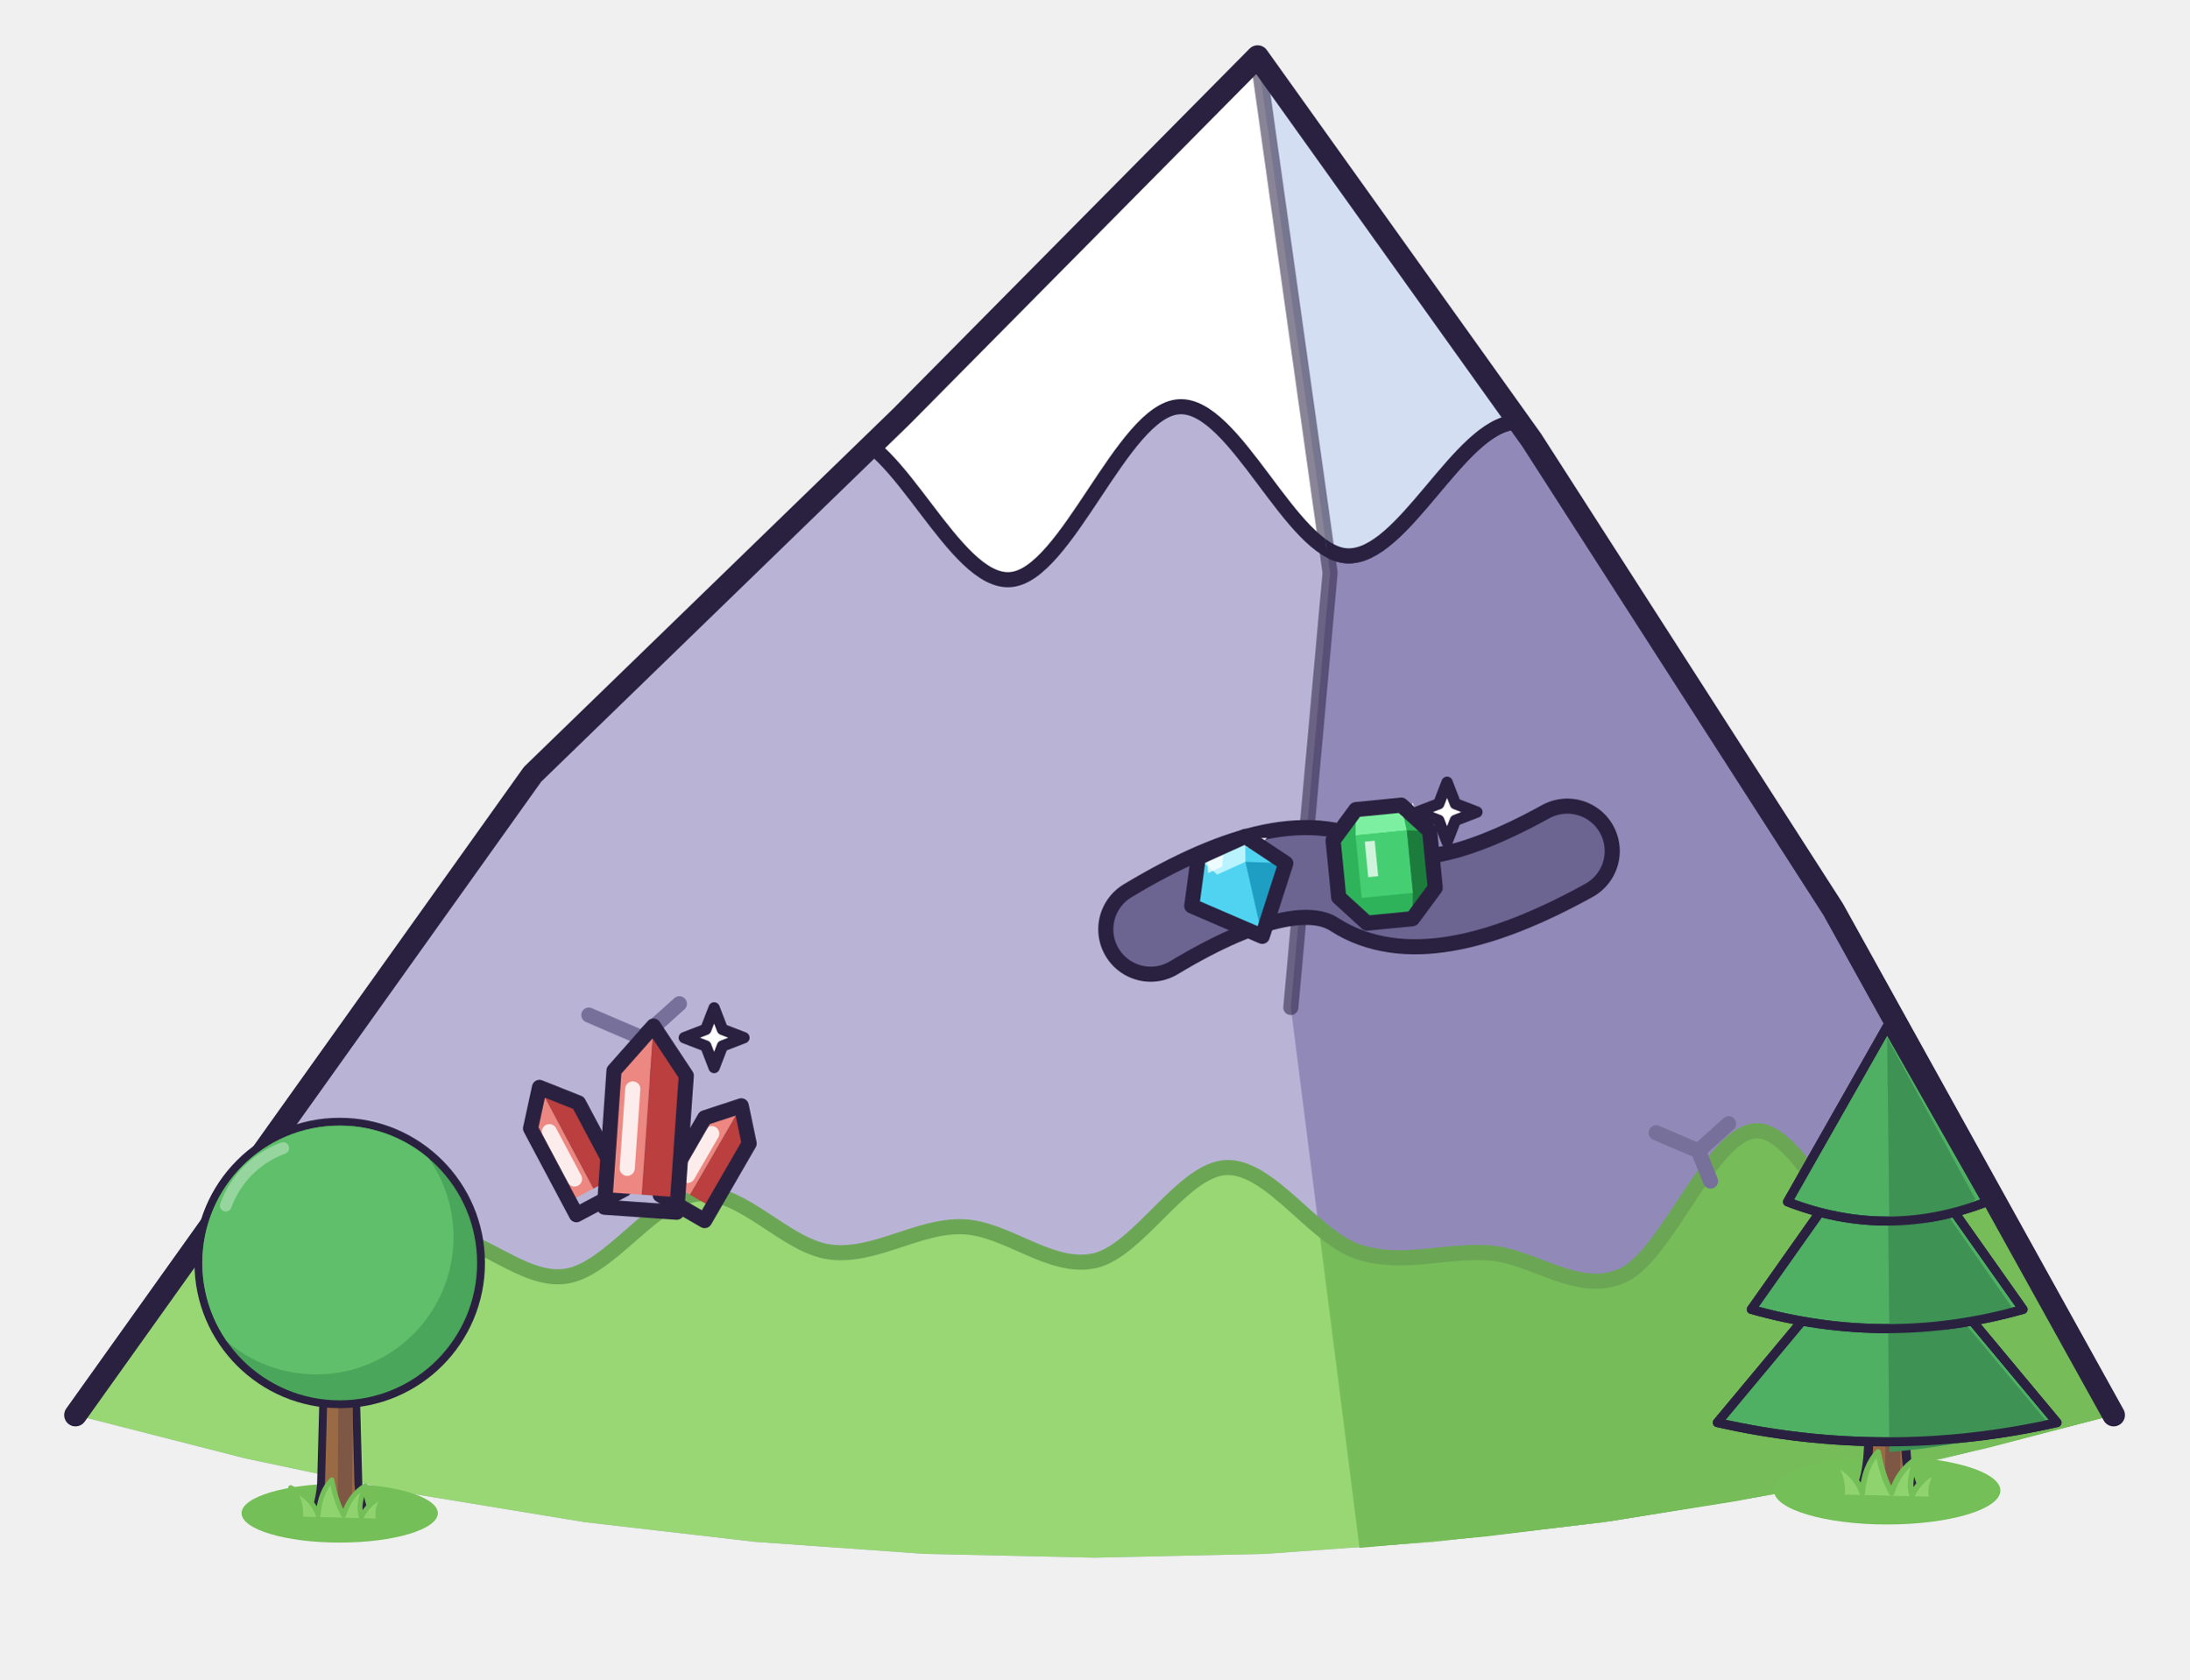
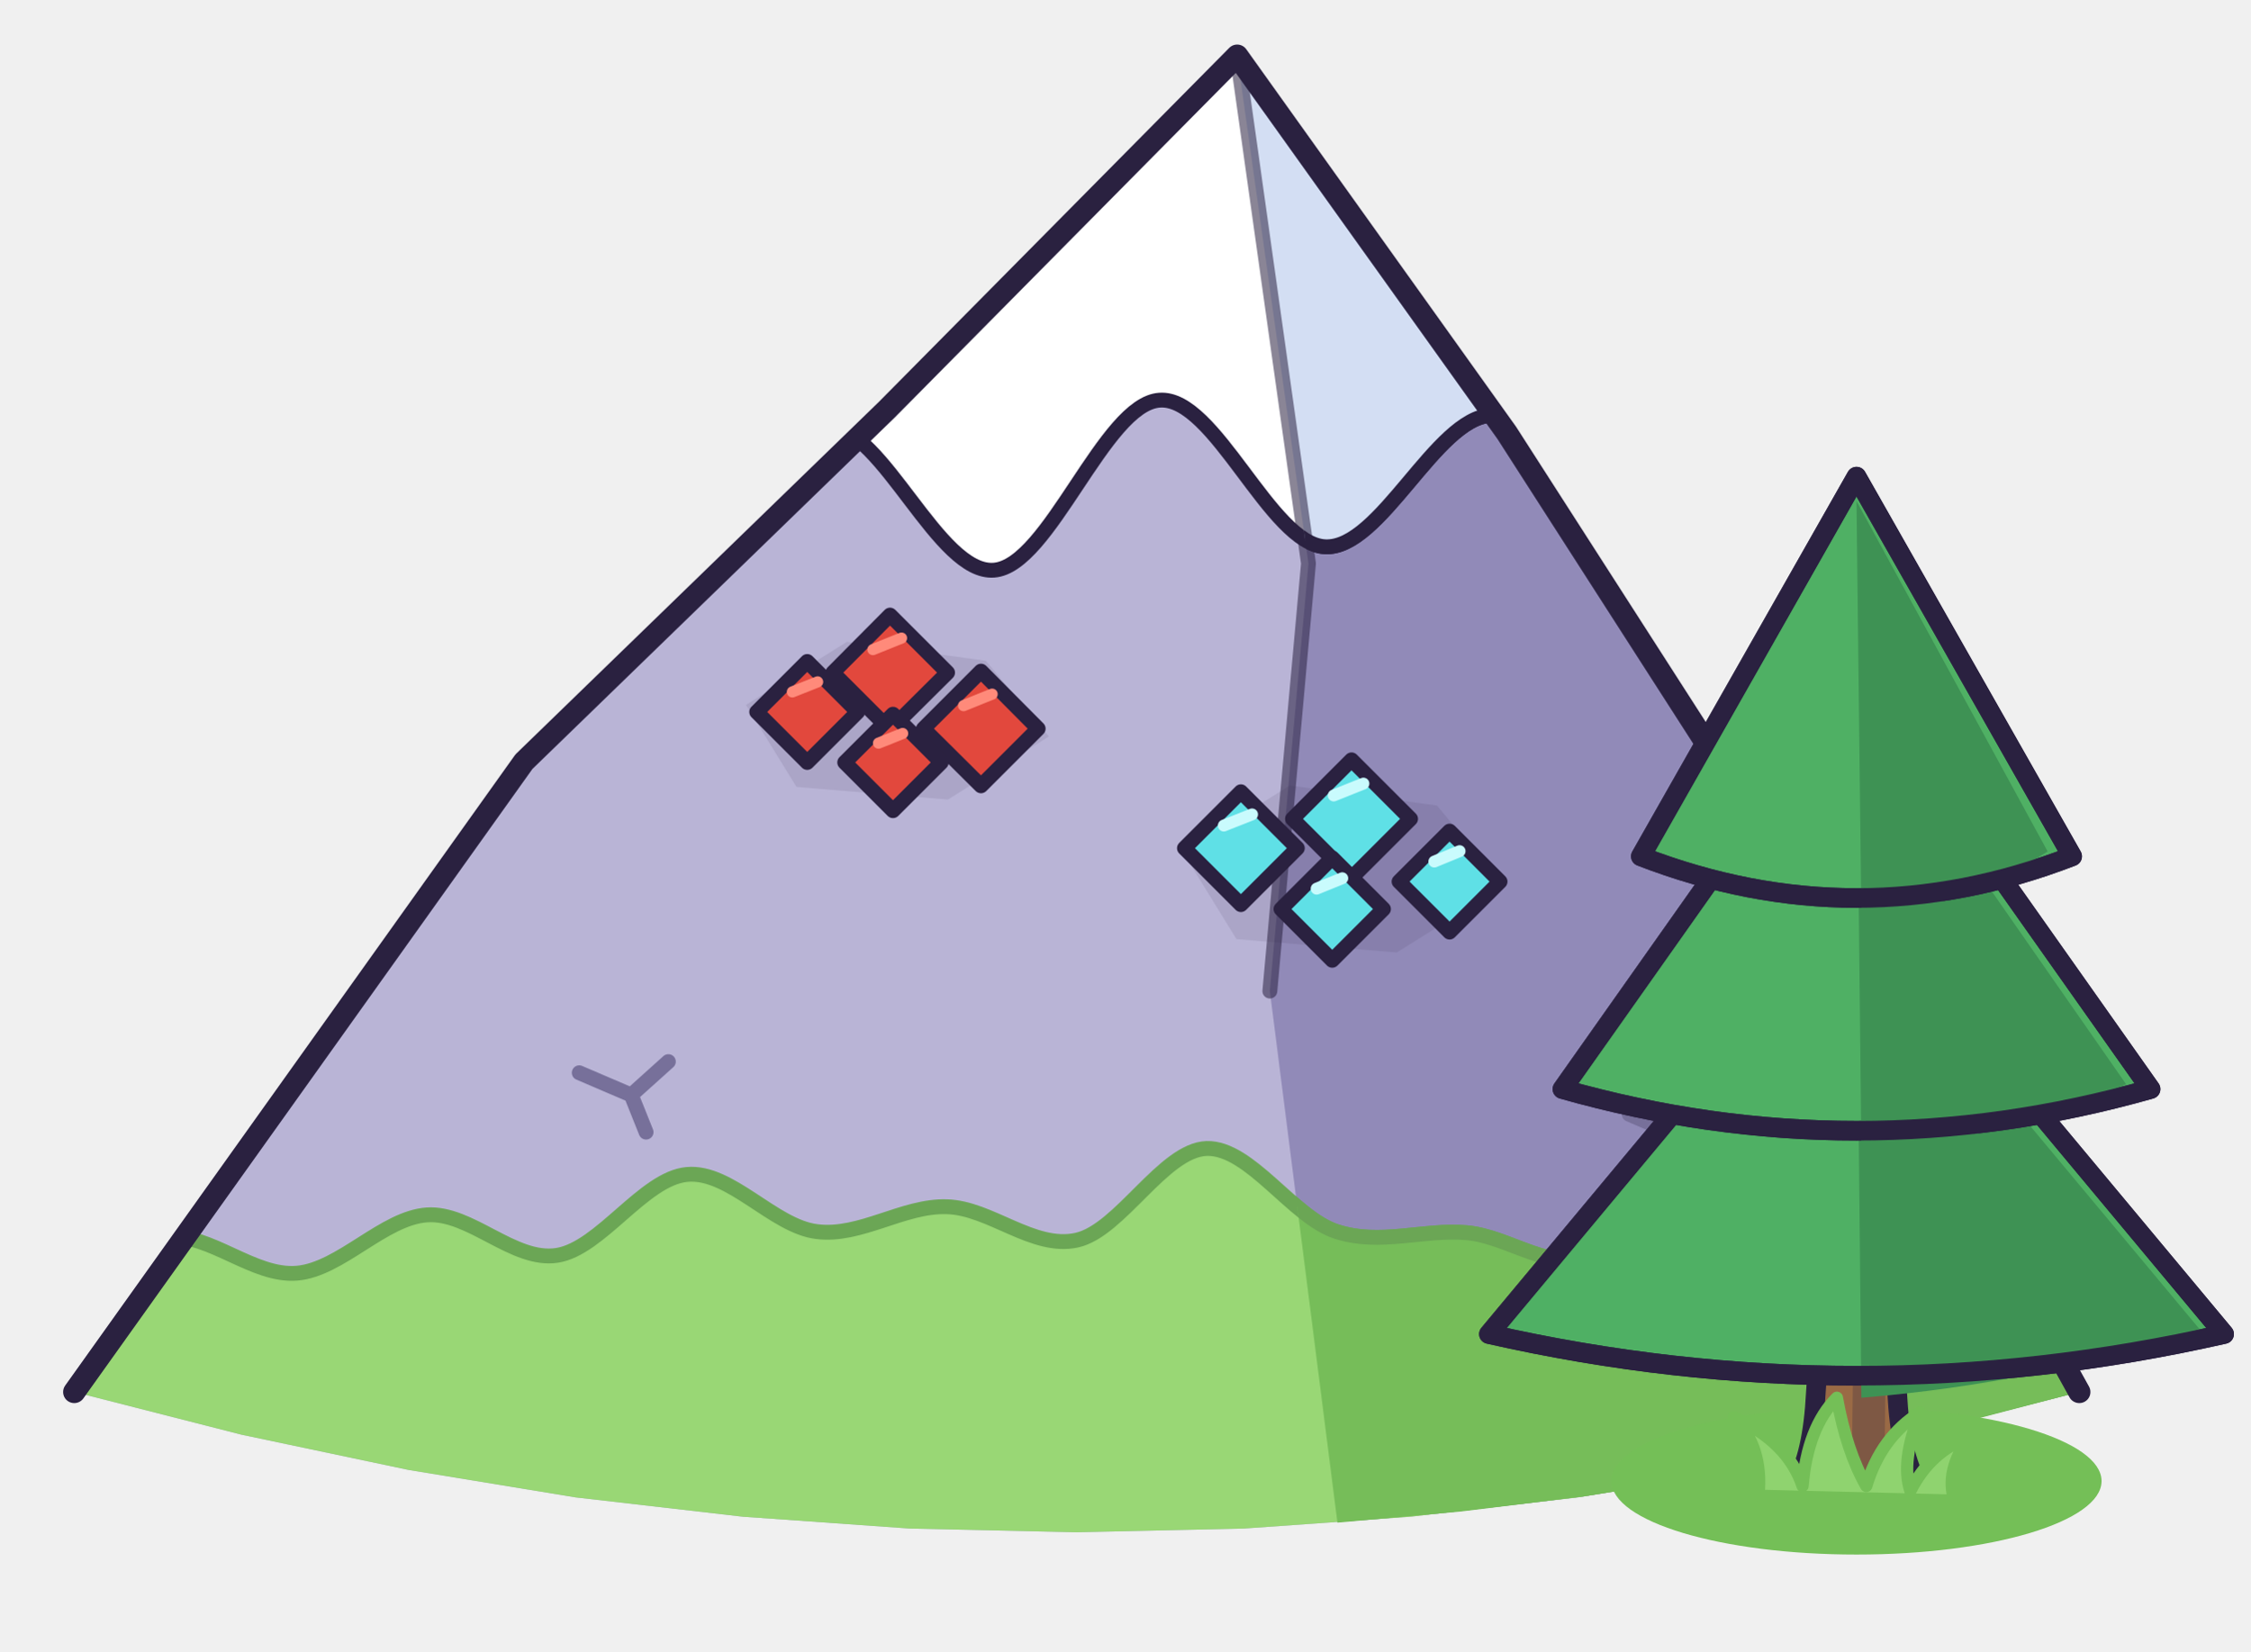
- <svg xmlns="http://www.w3.org/2000/svg" width="580" height="445" viewBox="0 0 580 445" stroke-linejoin="round" stroke-linecap="round">
+ <svg xmlns="http://www.w3.org/2000/svg" width="606" height="445" viewBox="0 0 606 445" stroke-linejoin="round" stroke-linecap="round">
  <defs>
    <clipPath id="montagne-moyenne-b-d1">
      <path d="M-270,0 L-148.9,-169.8 L-51.2,-264.6 L43.2,-360 L115.8,-258.4 L195.7,-134 L270,0 L225,11.5 L180,21 L135,28.4 L90,33.6 L45,36.8 L0,37.8 L-45,36.8 L-90,33.6 L-135,28.4 L-180,21 L-225,11.5 Z" />
    </clipPath>
    <clipPath id="montagne-moyenne-b-d2">
      <path d="M43.2,-360 L115.8,-258.4 L195.7,-134 L270,0 L236.7,8.7 L203.4,16.3 L170.1,22.8 L136.8,28.1 L103.5,32.2 L70.2,35.2 L52,-108 L62.4,-223.2 L43.2,-360 Z" />
    </clipPath>
  </defs>
  <g transform="translate(290 375)">
    <path d="M-270,0 L-148.9,-169.8 L-51.2,-264.6 L43.2,-360 L115.8,-258.4 L195.7,-134 L270,0 L225,11.5 L180,21 L135,28.4 L90,33.6 L45,36.8 L0,37.8 L-45,36.8 L-90,33.6 L-135,28.4 L-180,21 L-225,11.5 Z" fill="#b9b4d6" />
    <g clip-path="url(#montagne-moyenne-b-d1)">
      <path d="M43.2,-360 L115.8,-258.4 L195.7,-134 L270,0 L236.7,8.7 L203.4,16.3 L170.1,22.8 L136.8,28.1 L103.5,32.2 L70.2,35.2 L52,-108 L62.4,-223.2 L43.2,-360 Z" fill="#918ab8" />
    </g>
    <g clip-path="url(#montagne-moyenne-b-d1)">
      <path d="M-290 108 L-280 -26.2 C-274.2 -28.8 -256.7 -40.8 -245 -41.8 C-233.3 -42.7 -221.7 -31 -210 -32 C-198.3 -33 -186.7 -46.9 -175 -47.7 C-163.3 -48.5 -151.7 -35 -140 -36.8 C-128.3 -38.6 -116.7 -57.5 -105 -58.6 C-93.3 -59.7 -81.7 -44.6 -70 -43.2 C-58.3 -41.7 -46.7 -50.3 -35 -49.9 C-23.3 -49.6 -11.7 -38.3 0 -40.9 C11.7 -43.5 23.3 -65.2 35 -65.6 C46.7 -65.9 58.3 -46.9 70 -43.2 C81.7 -39.4 93.3 -43.9 105 -42.9 C116.7 -41.9 128.3 -31.6 140 -37 C151.7 -42.4 163.3 -74.3 175 -75.3 C186.7 -76.2 198.3 -44.4 210 -42.8 C221.7 -41.1 233.3 -65.6 245 -65.2 C256.7 -64.8 274.2 -44.5 280 -40.3 L290 108 Z" fill="#99d775" stroke="#6ba655" stroke-width="4" />
    </g>
    <g clip-path="url(#montagne-moyenne-b-d2)">
      <path d="M-290 108 L-280 -26.2 C-274.2 -28.8 -256.7 -40.8 -245 -41.8 C-233.3 -42.7 -221.7 -31 -210 -32 C-198.3 -33 -186.7 -46.9 -175 -47.7 C-163.3 -48.5 -151.7 -35 -140 -36.8 C-128.3 -38.6 -116.7 -57.5 -105 -58.6 C-93.3 -59.7 -81.7 -44.6 -70 -43.2 C-58.3 -41.7 -46.7 -50.3 -35 -49.9 C-23.3 -49.6 -11.7 -38.3 0 -40.9 C11.7 -43.5 23.3 -65.2 35 -65.6 C46.7 -65.9 58.3 -46.9 70 -43.2 C81.7 -39.4 93.3 -43.9 105 -42.9 C116.7 -41.9 128.3 -31.6 140 -37 C151.7 -42.4 163.3 -74.3 175 -75.3 C186.7 -76.2 198.3 -44.4 210 -42.8 C221.7 -41.1 233.3 -65.6 245 -65.2 C256.7 -64.8 274.2 -44.5 280 -40.3 L290 108 Z" fill="#76bd59" stroke="#6ba655" stroke-width="4" />
    </g>
    <g clip-path="url(#montagne-moyenne-b-d1)">
      <path d="M-290 -420 L290 -420 L290 -257.7 C282.6 -247.8 260.3 -196.9 245.4 -198.1 C230.5 -199.3 215.6 -259.1 200.8 -264.7 C185.9 -270.2 171 -231.7 156.2 -231.5 C141.3 -231.2 126.4 -263.7 111.5 -263.1 C96.7 -262.4 81.8 -227 66.9 -227.7 C52.1 -228.4 37.2 -268.3 22.3 -267.2 C7.4 -266.2 -7.4 -222.5 -22.3 -221.4 C-37.2 -220.2 -52.1 -259.6 -66.9 -260.2 C-81.8 -260.9 -96.7 -224.9 -111.5 -225.5 C-126.4 -226 -141.3 -265.6 -156.2 -263.5 C-171 -261.4 -185.9 -213.6 -200.8 -212.9 C-215.6 -212.2 -230.5 -259.1 -245.4 -259.4 C-260.3 -259.7 -282.6 -222.1 -290 -214.6 Z" fill="#ffffff" stroke="#2a2140" stroke-width="4" />
    </g>
    <g clip-path="url(#montagne-moyenne-b-d2)">
      <path d="M-290 -420 L290 -420 L290 -257.7 C282.6 -247.8 260.3 -196.9 245.4 -198.1 C230.5 -199.3 215.6 -259.1 200.8 -264.7 C185.9 -270.2 171 -231.7 156.2 -231.5 C141.3 -231.2 126.4 -263.7 111.5 -263.1 C96.7 -262.4 81.8 -227 66.9 -227.7 C52.1 -228.4 37.2 -268.3 22.3 -267.2 C7.4 -266.2 -7.4 -222.5 -22.3 -221.4 C-37.2 -220.2 -52.1 -259.6 -66.9 -260.2 C-81.8 -260.9 -96.7 -224.9 -111.5 -225.5 C-126.4 -226 -141.3 -265.6 -156.2 -263.5 C-171 -261.4 -185.9 -213.6 -200.8 -212.9 C-215.6 -212.2 -230.5 -259.1 -245.4 -259.4 C-260.3 -259.7 -282.6 -222.1 -290 -214.6 Z" fill="#d3def3" stroke="#2a2140" stroke-width="4" />
    </g>
    <path d="M43.2,-360 L62.4,-223.2 L52,-108" stroke="#2a2140" stroke-width="4" fill="none" opacity="0.55" />
-     <g transform="translate(70 -140) rotate(-4.2)">
-       <path d="M-55.8 7.2 Q-16.7 -12.6 0 0 T55.8 -5.4" stroke="#2a2140" stroke-width="27.8" fill="none" />
-       <path d="M-55.8 7.2 Q-16.7 -12.6 0 0 T55.8 -5.4" stroke="#6c6592" stroke-width="19.8" fill="none" />
-       <g transform="translate(-30.6 0) rotate(-20.2) scale(0.342) translate(-50 -55)">
-         <polygon points="30,14 70,14 90,46 50,90 10,46" fill="#4fd3f0" />
-         <polygon points="30,14 70,14 62,32 38,32" fill="#b8f3ff" />
-         <polygon points="90,46 62,32 50,90" fill="#1f9ec4" />
-         <polygon points="36,18 50,18 44,28 32,28" fill="#ffffff" opacity="0.75" />
-         <path d="M76 13 Q77.8 20.2 85 22 Q77.8 23.8 76 31 Q74.2 23.8 67 22 Q74.2 20.2 76 13 Z" fill="#ffffff" />
-         <polygon points="30,14 70,14 90,46 50,90 10,46" fill="none" stroke="#2a2140" stroke-width="11.7" />
-       </g>
-       <g transform="translate(7.2 -3.6) rotate(-1.4) scale(0.378) translate(-50 -55)">
-         <polygon points="34,10 66,10 84,30 84,70 66,90 34,90 16,70 16,30" fill="#2fb35a" />
-         <polygon points="34,10 66,10 68,28 32,28" fill="#7cf0a0" />
-         <polygon points="68,28 84,30 84,70 66,90 68,72" fill="#1c7c3c" />
-         <polygon points="32,28 68,28 68,72 32,72" fill="#45cf72" />
-         <polygon points="38,33 45,33 45,58 38,58" fill="#ffffff" opacity="0.75" />
-         <path d="M74 9 Q75.8 16.2 83 18 Q75.8 19.8 74 27 Q72.2 19.8 65 18 Q72.2 16.2 74 9 Z" fill="#ffffff" />
-         <polygon points="34,10 66,10 84,30 84,70 66,90 34,90 16,70 16,30" fill="none" stroke="#2a2140" stroke-width="10.6" />
-       </g>
-     </g>
-     <path d="M93.4 -167.7 L95.6 -162 L101.3 -159.8 L95.6 -157.6 L93.4 -151.9 L91.2 -157.6 L85.5 -159.8 L91.2 -162 Z" fill="#ffffff" stroke="#2a2140" stroke-width="3" />
-     <path d="M-134 -106 L-120 -100 L-110 -109 M-120 -100 L-116 -90" stroke="#77709a" stroke-width="4" fill="none" />
+     <path d="M28.6 -145.4 L57.4 -163.4 L97 -158 L115 -136.4 L86.2 -118.4 L43 -122 Z" fill="#2a2140" opacity="0.1" />
+     <path d="M44.2 -161.7 L59.4 -146.5 L44.2 -131.3 L29 -146.5 Z" fill="#5fe0e6" stroke="#2a2140" stroke-width="4" />
+     <path d="M39.6 -152.6 L47.2 -155.6" stroke="#c9fbfd" stroke-width="3.2" />
+     <path d="M74 -170.3 L89.9 -154.4 L74 -138.5 L58.1 -154.4 Z" fill="#5fe0e6" stroke="#2a2140" stroke-width="4" />
+     <path d="M69.2 -160.7 L77.2 -163.9" stroke="#c9fbfd" stroke-width="3.2" />
+     <path d="M100.4 -151.1 L114 -137.5 L100.4 -123.9 L86.8 -137.5 Z" fill="#5fe0e6" stroke="#2a2140" stroke-width="4" />
+     <path d="M96.3 -142.9 L103.1 -145.7" stroke="#c9fbfd" stroke-width="3.2" />
+     <path d="M68.8 -143.9 L82.6 -130.1 L68.8 -116.3 L55 -130.1 Z" fill="#5fe0e6" stroke="#2a2140" stroke-width="4" />
+     <path d="M64.6 -135.6 L71.5 -138.4" stroke="#c9fbfd" stroke-width="3.2" />
+     <path d="M-89.1 -185.1 L-61.9 -202.1 L-24.5 -197 L-7.5 -176.6 L-34.7 -159.6 L-75.5 -163 Z" fill="#2a2140" opacity="0.1" />
+     <path d="M-72.6 -196.8 L-59 -183.2 L-72.6 -169.6 L-86.2 -183.2 Z" fill="#e2483d" stroke="#2a2140" stroke-width="4" />
+     <path d="M-76.6 -188.6 L-69.8 -191.3" stroke="#ff8a7a" stroke-width="3" />
+     <path d="M-50.3 -209.3 L-34.8 -193.8 L-50.3 -178.4 L-65.7 -193.8 Z" fill="#e2483d" stroke="#2a2140" stroke-width="4" />
+     <path d="M-54.9 -200 L-47.2 -203.1" stroke="#ff8a7a" stroke-width="3" />
+     <path d="M-25.8 -194.2 L-10.4 -178.7 L-25.8 -163.3 L-41.3 -178.7 Z" fill="#e2483d" stroke="#2a2140" stroke-width="4" />
+     <path d="M-30.5 -184.9 L-22.8 -188" stroke="#ff8a7a" stroke-width="3" />
+     <path d="M-49.5 -182.6 L-36.5 -169.6 L-49.5 -156.6 L-62.5 -169.6 Z" fill="#e2483d" stroke="#2a2140" stroke-width="4" />
+     <path d="M-53.4 -174.8 L-46.9 -177.4" stroke="#ff8a7a" stroke-width="3" />
+     <path d="M-134 -86 L-120 -80 L-110 -89 M-120 -80 L-116 -70" stroke="#77709a" stroke-width="4" fill="none" />
    <path d="M148.8 -74.8 L160 -70 L168 -77.2 M160 -70 L163.2 -62" stroke="#77709a" stroke-width="4" fill="none" />
-     <g transform="translate(-132.8 -60) rotate(-28)">
-       <polygon points="-7.2,0 -7.2,-21.9 0,-30.4 0,0" fill="#ec8881" />
-       <polygon points="0,0 0,-30.4 7.2,-21.9 7.2,0" fill="#ba3f3e" />
-       <path d="M-3.2 -4.6 L-3.2 -18.8" stroke="#ffffff" stroke-width="4" opacity="0.85" />
-       <polygon points="-7.2,4 -7.2,-21.9 0,-30.4 7.2,-21.9 7.2,4" fill="none" stroke="#2a2140" stroke-width="4" />
-     </g>
-     <g transform="translate(-107.2 -58.4) rotate(30)">
-       <polygon points="-6.8,0 -6.8,-19.6 0,-27.2 0,0" fill="#ec8881" />
-       <polygon points="0,0 0,-27.2 6.8,-19.6 6.8,0" fill="#ba3f3e" />
-       <path d="M-3.1 -4.1 L-3.1 -16.9" stroke="#ffffff" stroke-width="4" opacity="0.85" />
-       <polygon points="-6.8,4 -6.8,-19.6 0,-27.2 6.8,-19.6 6.8,4" fill="none" stroke="#2a2140" stroke-width="4" />
-     </g>
-     <g transform="translate(-120 -58.4) rotate(4)">
-       <polygon points="-9.6,0 -9.6,-32.3 0,-44.8 0,0" fill="#ec8881" />
-       <polygon points="0,0 0,-44.8 9.6,-32.3 9.6,0" fill="#ba3f3e" />
-       <path d="M-4.3 -6.7 L-4.3 -27.8" stroke="#ffffff" stroke-width="4" opacity="0.85" />
-       <polygon points="-9.6,4 -9.6,-32.3 0,-44.8 9.6,-32.3 9.6,4" fill="none" stroke="#2a2140" stroke-width="4" />
-     </g>
-     <path d="M-100.8 -107.9 L-98.6 -102.2 L-92.9 -100 L-98.6 -97.8 L-100.8 -92.1 L-103 -97.8 L-108.7 -100 L-103 -102.2 Z" fill="#ffffff" stroke="#2a2140" stroke-width="3" />
    <path d="M-270,0 L-148.9,-169.8 L-51.2,-264.6 L43.2,-360 L115.8,-258.4 L195.7,-134 L270,0" fill="none" stroke="#2a2140" stroke-width="6" />
-     <g transform="translate(-200 26) scale(0.26)">
-       <ellipse cx="0" cy="0" rx="100" ry="30" fill="#74bf57" />
-       <path d="M-29 4 Q-21 -6 -19 -30 L-15 -180 L15 -180 L19 -30 Q21 -6 29 4 Z" fill="#9a6a45" stroke="#2a2140" stroke-width="8" />
-       <path d="M5.25 -6 L6.3 -176" stroke="#7e5844" stroke-width="14.7" />
-       <defs>
-         <clipPath id="feuillage8">
-           <circle cx="0" cy="-255" r="140" />
-         </clipPath>
-       </defs>
-       <circle cx="0" cy="-255" r="140" fill="#2a2140" stroke="#2a2140" stroke-width="16" />
-       <circle cx="0" cy="-255" r="140" fill="#4aa65a" />
-       <g clip-path="url(#feuillage8)">
-         <circle cx="-24" cy="-281.4" r="140" fill="#5fbf6a" />
-       </g>
-       <path d="M-116.1 -313.5 A98 98 0 0 1 -57.5 -372.1" stroke="#97d59e" stroke-width="12" fill="none" />
-       <path d="M-40 6 Q-38 -14 -50 -26 Q-28 -16 -22 2 Q-20 -22 -8 -34 Q-4 -12 4 2 Q10 -18 26 -28 Q18 -8 22 4 Q30 -12 46 -18 Q36 -4 40 8 Z" fill="#8fd36f" stroke="#74bf57" stroke-width="5" />
-     </g>
-     <g transform="translate(210 20) scale(0.3)">
+     <g transform="translate(210 24) scale(0.66)">
      <ellipse cx="0" cy="0" rx="100" ry="30" fill="#74bf57" />
      <path d="M-27 4 Q-19 -6 -17 -30 L-13 -90 L13 -90 L17 -30 Q19 -6 27 4 Z" fill="#9a6a45" stroke="#2a2140" stroke-width="8" />
      <path d="M4.75 -6 L5.7 -86" stroke="#7e5844" stroke-width="13.3" />
      <path d="M-150 -60 L0 -240 L150 -60 Q0 -26 -150 -60 Z" fill="#4fb064" stroke="#2a2140" stroke-width="8" />
      <path d="M0 -230 L140 -62 Q75 -40 2 -34 Z" fill="#3e9254" />
      <path d="M-150 -60 L0 -240 L150 -60 Q0 -26 -150 -60 Z" fill="none" stroke="#2a2140" stroke-width="8" />
      <path d="M-120 -160 L0 -330 L120 -160 Q0 -126 -120 -160 Z" fill="#4fb064" stroke="#2a2140" stroke-width="8" />
      <path d="M0 -320 L110 -162 Q60 -140 2 -134 Z" fill="#3e9254" />
      <path d="M-120 -160 L0 -330 L120 -160 Q0 -126 -120 -160 Z" fill="none" stroke="#2a2140" stroke-width="8" />
      <path d="M-88 -255 L0 -410 L88 -255 Q0 -221 -88 -255 Z" fill="#4fb064" stroke="#2a2140" stroke-width="8" />
      <path d="M0 -400 L78 -257 Q44 -235 2 -229 Z" fill="#3e9254" />
      <path d="M-88 -255 L0 -410 L88 -255 Q0 -221 -88 -255 Z" fill="none" stroke="#2a2140" stroke-width="8" />
      <path d="M-40 6 Q-38 -14 -50 -26 Q-28 -16 -22 2 Q-20 -22 -8 -34 Q-4 -12 4 2 Q10 -18 26 -28 Q18 -8 22 4 Q30 -12 46 -18 Q36 -4 40 8 Z" fill="#8fd36f" stroke="#74bf57" stroke-width="5" />
    </g>
  </g>
</svg>
